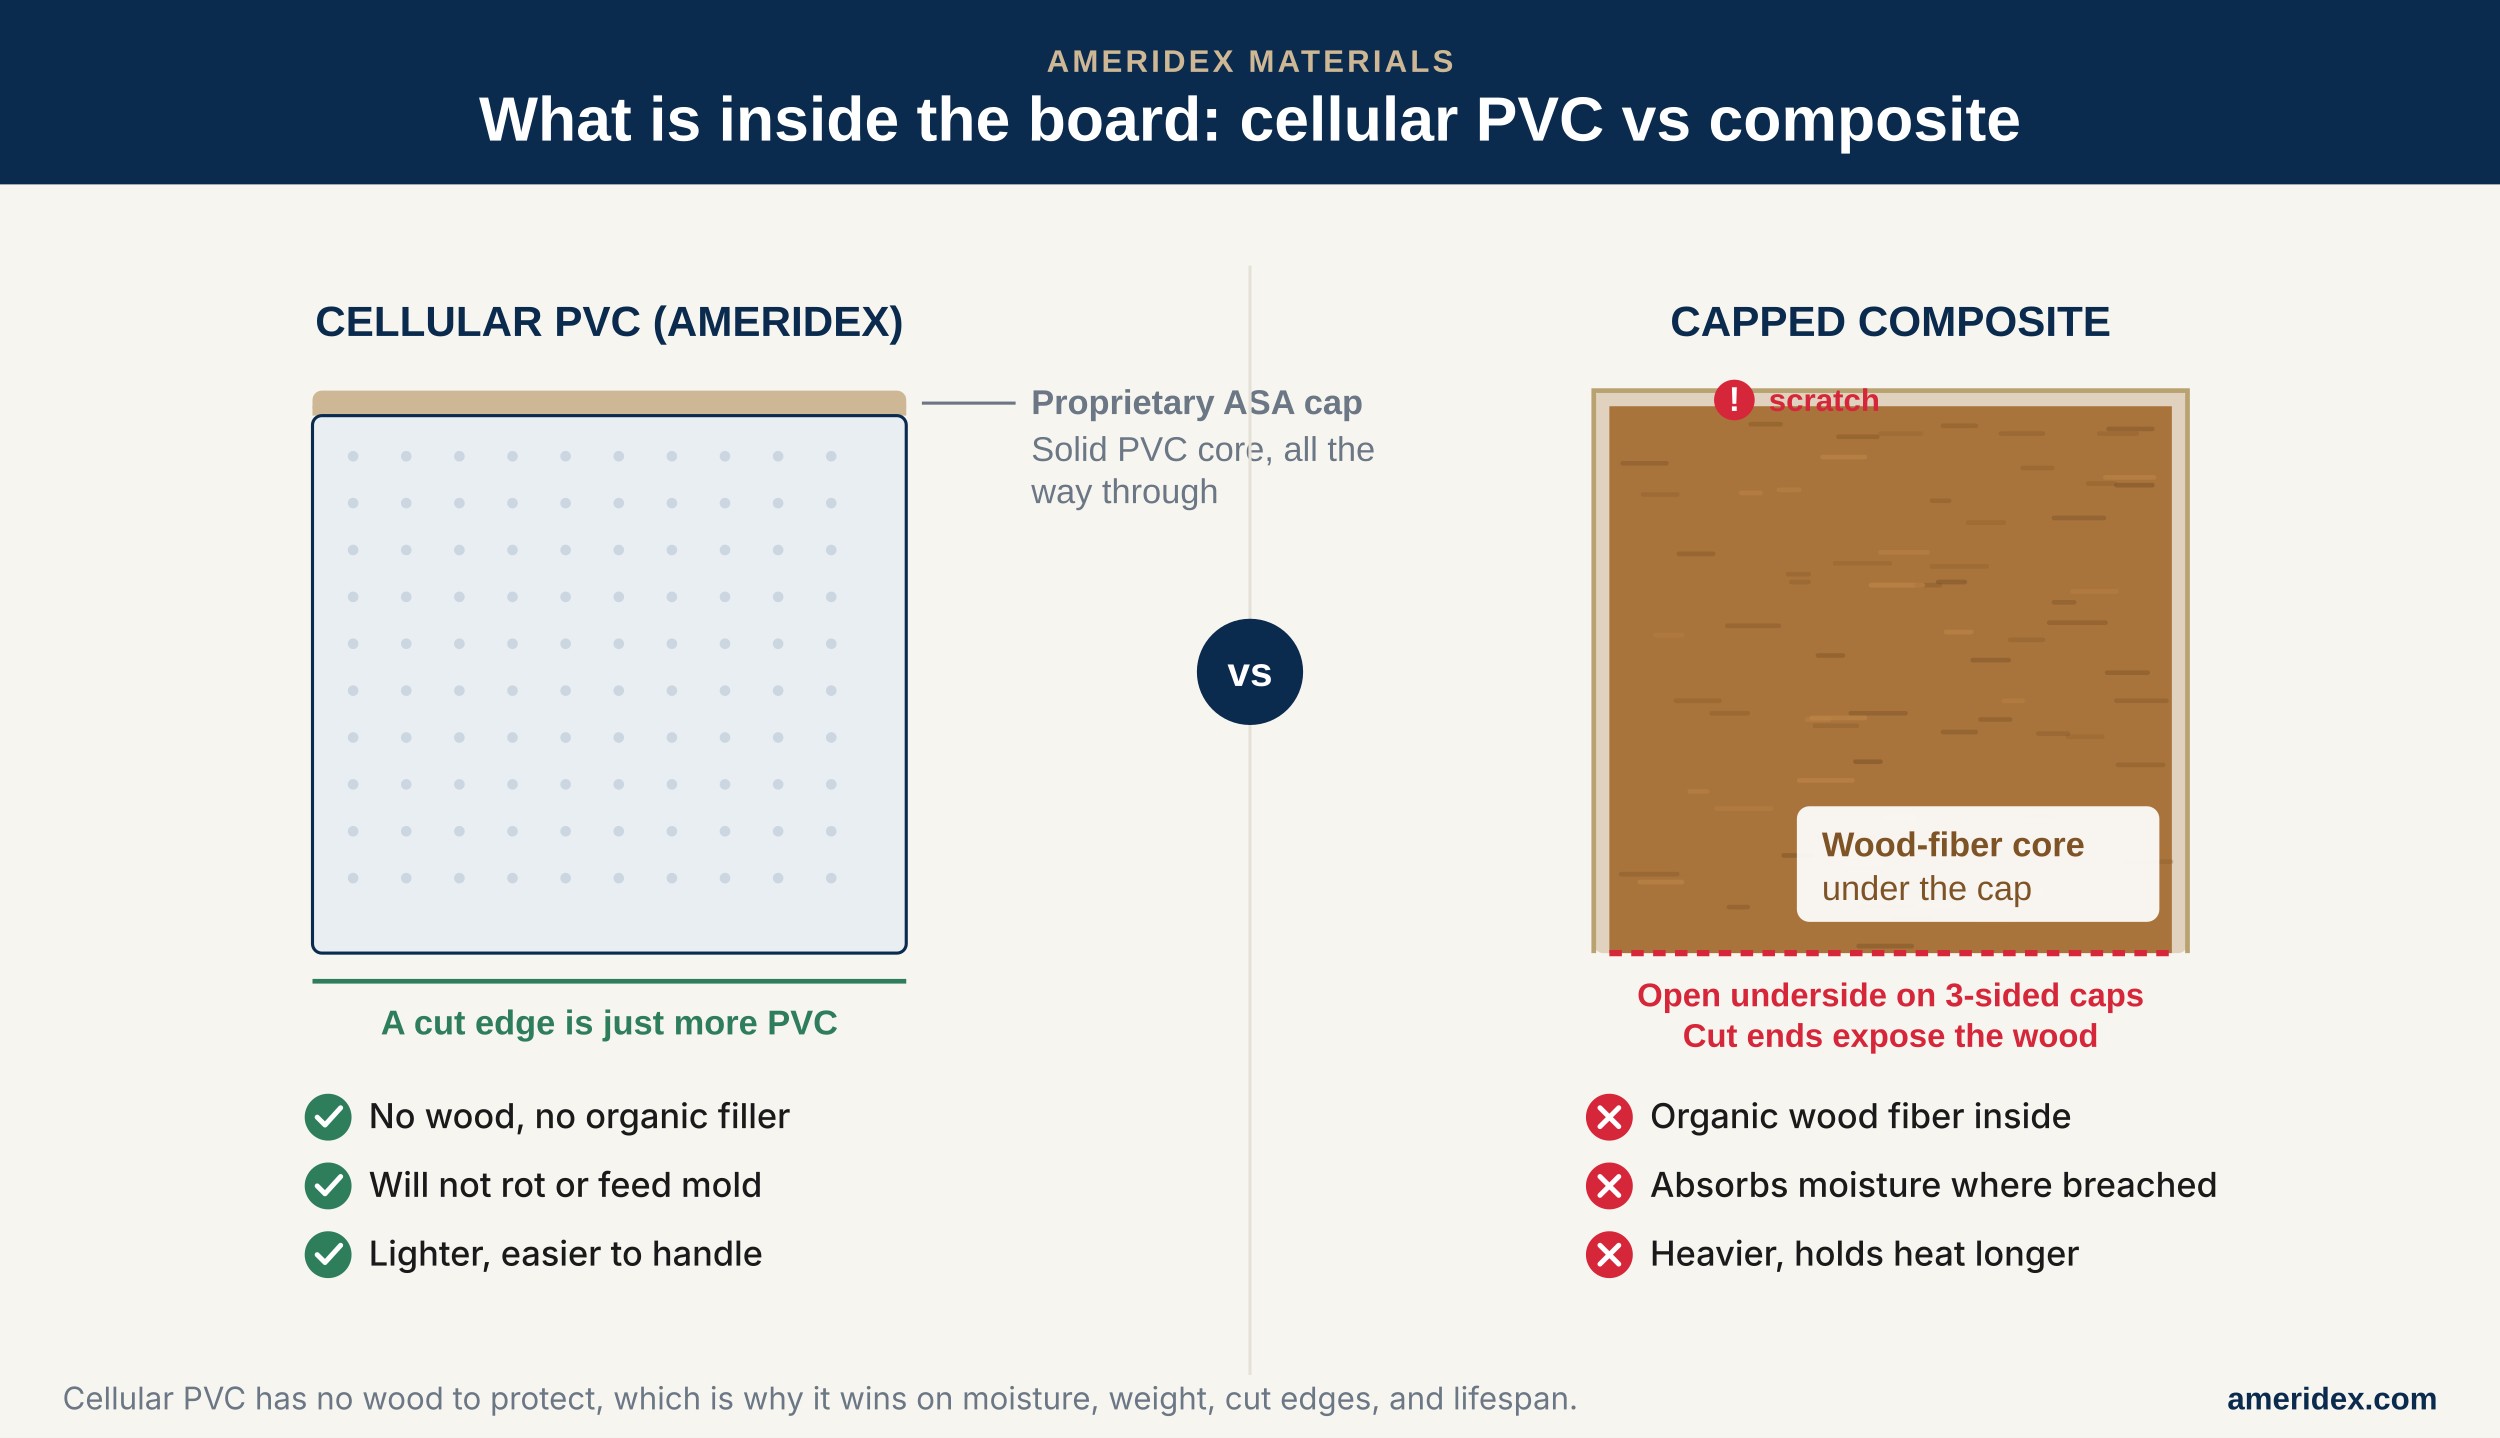
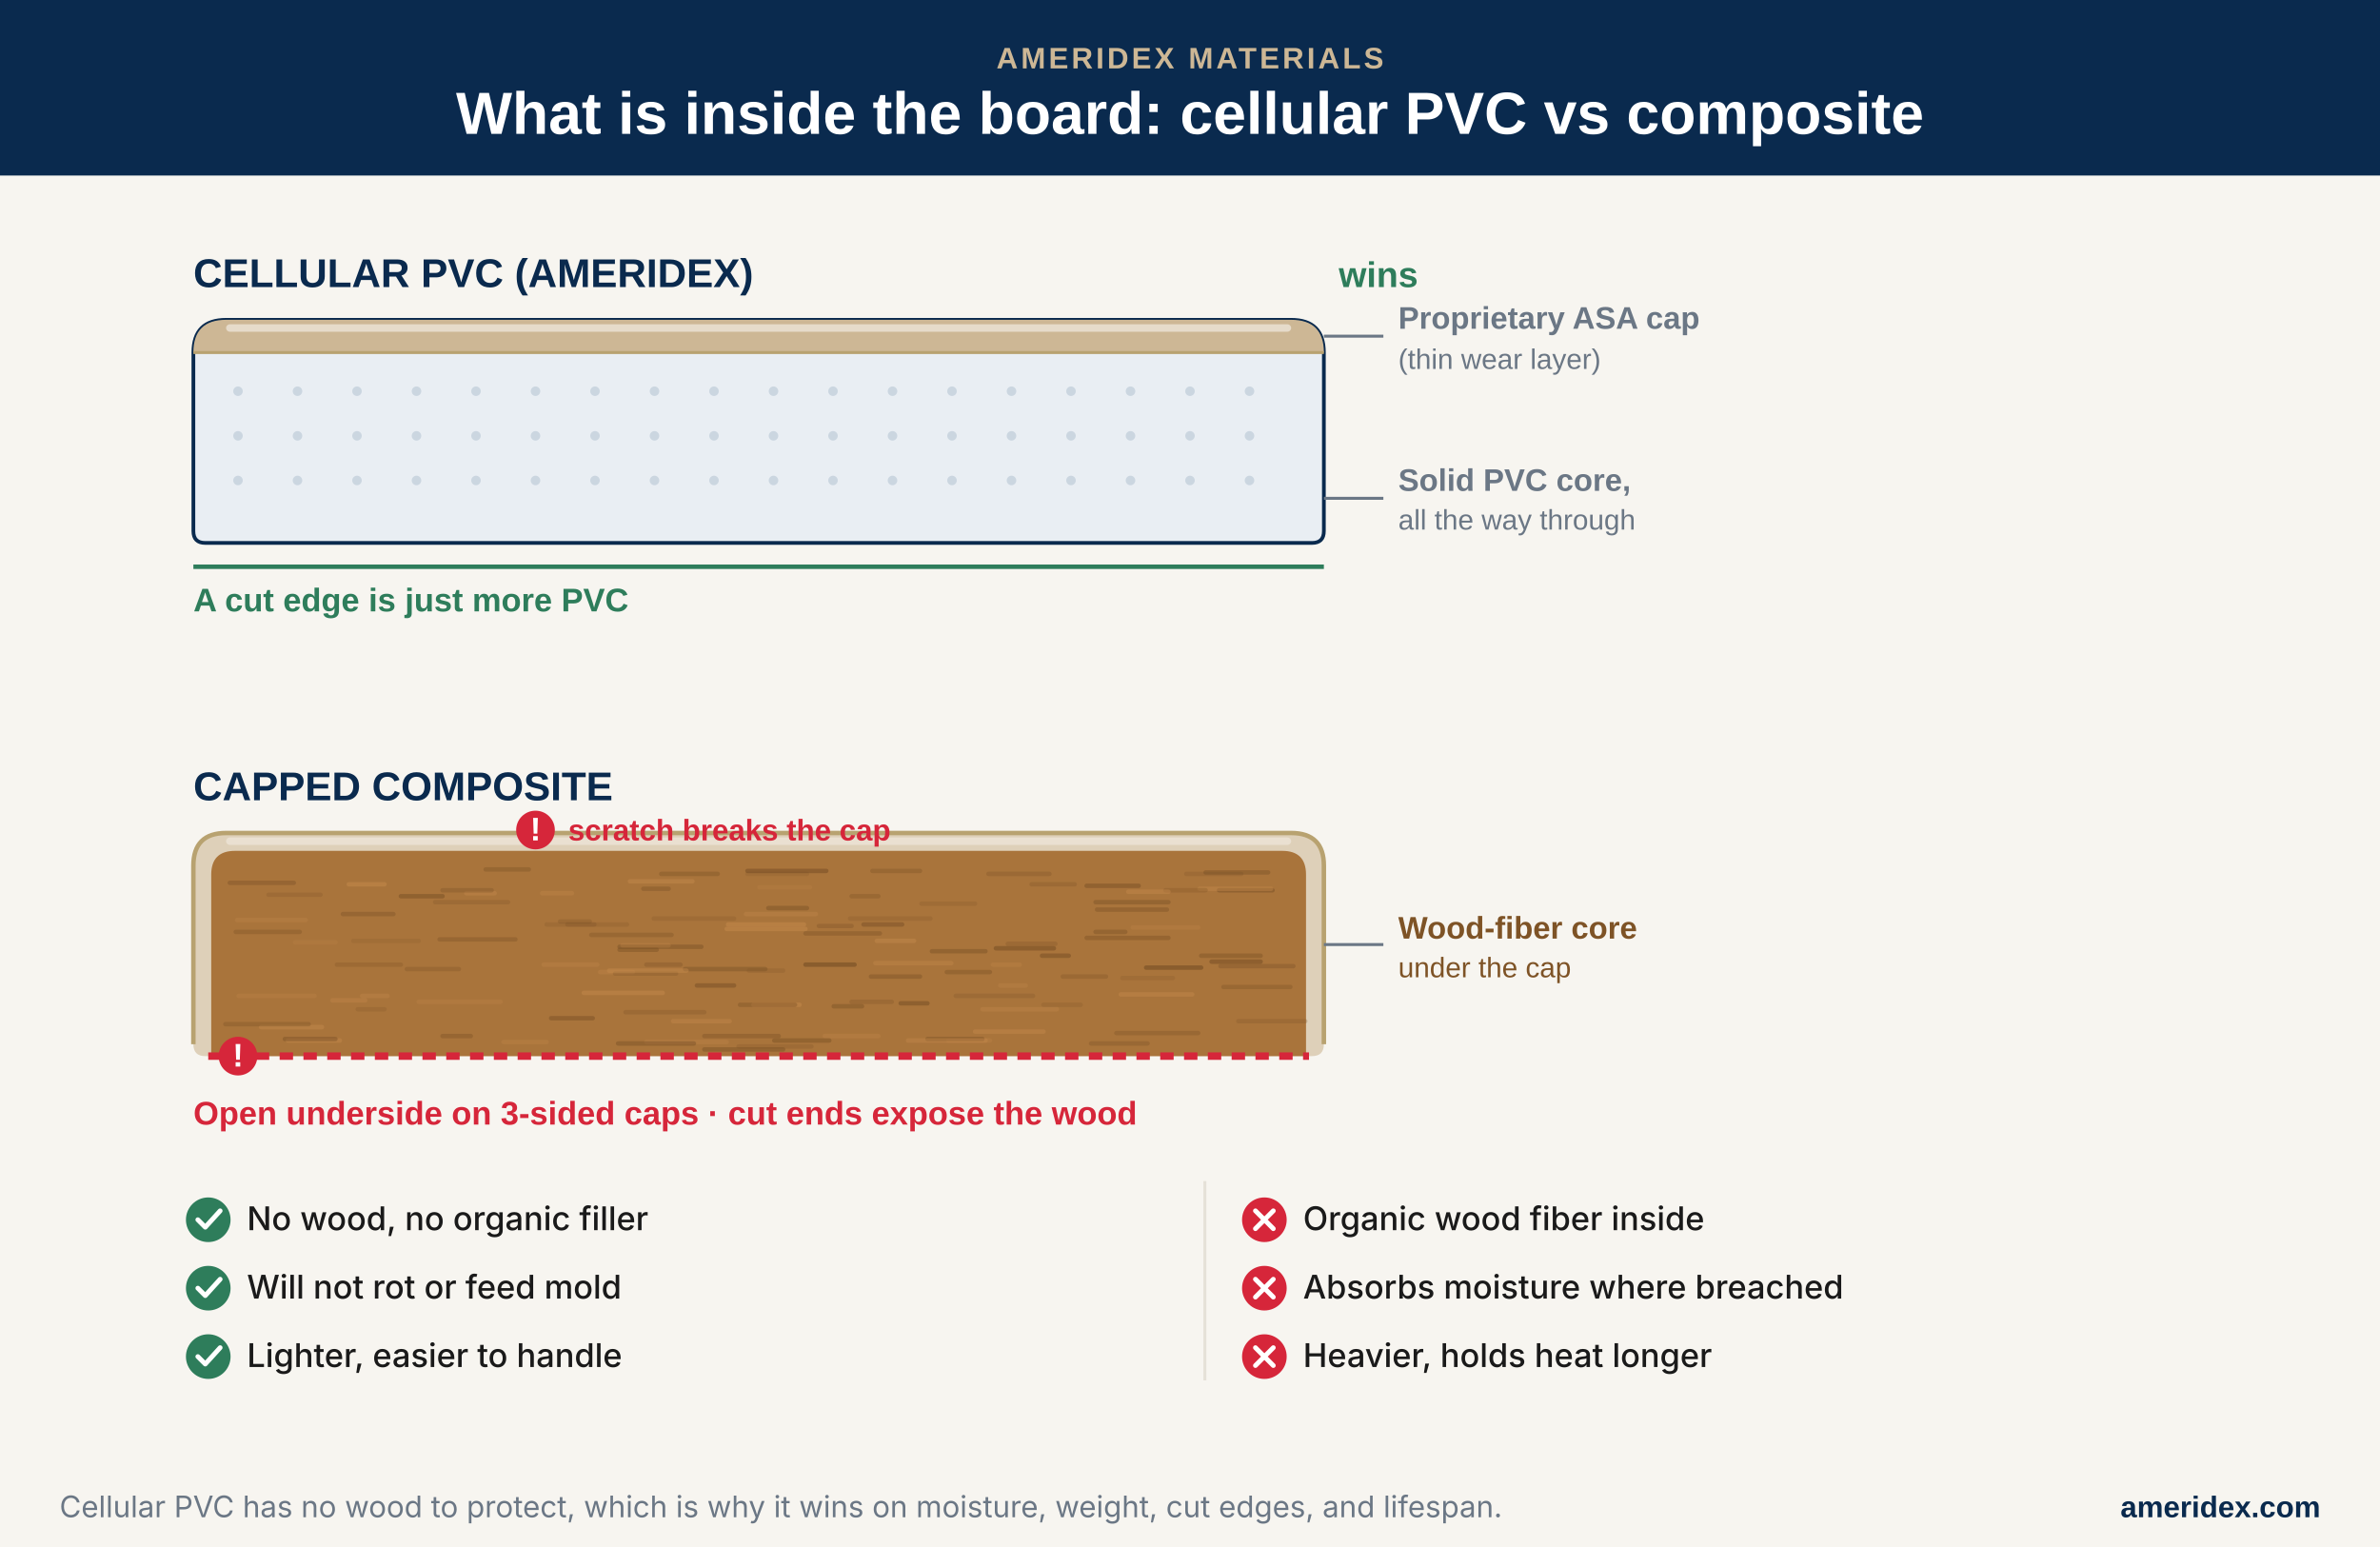
- <svg xmlns="http://www.w3.org/2000/svg" width="1600" height="920" viewBox="0 0 1600 920">
-   <rect width="1600" height="920" fill="#F7F5F0" />
+ <svg xmlns="http://www.w3.org/2000/svg" width="1600" height="1040" viewBox="0 0 1600 1040">
+   <rect width="1600" height="1040" fill="#F7F5F0" />
  <rect x="0" y="0" width="1600" height="118" fill="#0A2A4E" />
  <text x="800.0" y="46" font-family="Archivo, Arial, sans-serif" font-size="20" font-weight="800" letter-spacing="2" fill="#CDB795" text-anchor="middle">AMERIDEX MATERIALS</text>
  <text x="800.0" y="90" font-family="Archivo, Arial, sans-serif" font-size="40" font-weight="800" fill="#FFFFFF" text-anchor="middle">What is inside the board: cellular PVC vs composite</text>
-   <rect x="200" y="250" width="380" height="16" rx="6" fill="#CDB795" />
-   <rect x="200" y="260" width="380" height="6" fill="#CDB795" />
-   <rect x="200" y="266" width="380" height="344" rx="6" fill="#E9EEF3" stroke="#0A2A4E" stroke-width="2" />
-   <circle cx="226" cy="292" r="3.4" fill="#CBD6E0" />
-   <circle cx="226" cy="322" r="3.4" fill="#CBD6E0" />
-   <circle cx="226" cy="352" r="3.4" fill="#CBD6E0" />
-   <circle cx="226" cy="382" r="3.4" fill="#CBD6E0" />
-   <circle cx="226" cy="412" r="3.4" fill="#CBD6E0" />
-   <circle cx="226" cy="442" r="3.4" fill="#CBD6E0" />
-   <circle cx="226" cy="472" r="3.4" fill="#CBD6E0" />
-   <circle cx="226" cy="502" r="3.4" fill="#CBD6E0" />
-   <circle cx="226" cy="532" r="3.4" fill="#CBD6E0" />
-   <circle cx="226" cy="562" r="3.4" fill="#CBD6E0" />
-   <circle cx="260" cy="292" r="3.4" fill="#CBD6E0" />
-   <circle cx="260" cy="322" r="3.4" fill="#CBD6E0" />
-   <circle cx="260" cy="352" r="3.4" fill="#CBD6E0" />
-   <circle cx="260" cy="382" r="3.4" fill="#CBD6E0" />
-   <circle cx="260" cy="412" r="3.4" fill="#CBD6E0" />
-   <circle cx="260" cy="442" r="3.4" fill="#CBD6E0" />
-   <circle cx="260" cy="472" r="3.4" fill="#CBD6E0" />
-   <circle cx="260" cy="502" r="3.4" fill="#CBD6E0" />
-   <circle cx="260" cy="532" r="3.4" fill="#CBD6E0" />
-   <circle cx="260" cy="562" r="3.4" fill="#CBD6E0" />
-   <circle cx="294" cy="292" r="3.4" fill="#CBD6E0" />
-   <circle cx="294" cy="322" r="3.4" fill="#CBD6E0" />
-   <circle cx="294" cy="352" r="3.4" fill="#CBD6E0" />
-   <circle cx="294" cy="382" r="3.4" fill="#CBD6E0" />
-   <circle cx="294" cy="412" r="3.4" fill="#CBD6E0" />
-   <circle cx="294" cy="442" r="3.4" fill="#CBD6E0" />
-   <circle cx="294" cy="472" r="3.4" fill="#CBD6E0" />
-   <circle cx="294" cy="502" r="3.4" fill="#CBD6E0" />
-   <circle cx="294" cy="532" r="3.4" fill="#CBD6E0" />
-   <circle cx="294" cy="562" r="3.4" fill="#CBD6E0" />
-   <circle cx="328" cy="292" r="3.4" fill="#CBD6E0" />
-   <circle cx="328" cy="322" r="3.4" fill="#CBD6E0" />
-   <circle cx="328" cy="352" r="3.4" fill="#CBD6E0" />
-   <circle cx="328" cy="382" r="3.4" fill="#CBD6E0" />
-   <circle cx="328" cy="412" r="3.4" fill="#CBD6E0" />
-   <circle cx="328" cy="442" r="3.4" fill="#CBD6E0" />
-   <circle cx="328" cy="472" r="3.4" fill="#CBD6E0" />
-   <circle cx="328" cy="502" r="3.4" fill="#CBD6E0" />
-   <circle cx="328" cy="532" r="3.4" fill="#CBD6E0" />
-   <circle cx="328" cy="562" r="3.4" fill="#CBD6E0" />
-   <circle cx="362" cy="292" r="3.4" fill="#CBD6E0" />
-   <circle cx="362" cy="322" r="3.4" fill="#CBD6E0" />
-   <circle cx="362" cy="352" r="3.4" fill="#CBD6E0" />
-   <circle cx="362" cy="382" r="3.4" fill="#CBD6E0" />
-   <circle cx="362" cy="412" r="3.4" fill="#CBD6E0" />
-   <circle cx="362" cy="442" r="3.4" fill="#CBD6E0" />
-   <circle cx="362" cy="472" r="3.4" fill="#CBD6E0" />
-   <circle cx="362" cy="502" r="3.4" fill="#CBD6E0" />
-   <circle cx="362" cy="532" r="3.4" fill="#CBD6E0" />
-   <circle cx="362" cy="562" r="3.4" fill="#CBD6E0" />
-   <circle cx="396" cy="292" r="3.4" fill="#CBD6E0" />
-   <circle cx="396" cy="322" r="3.4" fill="#CBD6E0" />
-   <circle cx="396" cy="352" r="3.4" fill="#CBD6E0" />
-   <circle cx="396" cy="382" r="3.4" fill="#CBD6E0" />
-   <circle cx="396" cy="412" r="3.4" fill="#CBD6E0" />
-   <circle cx="396" cy="442" r="3.4" fill="#CBD6E0" />
-   <circle cx="396" cy="472" r="3.4" fill="#CBD6E0" />
-   <circle cx="396" cy="502" r="3.4" fill="#CBD6E0" />
-   <circle cx="396" cy="532" r="3.4" fill="#CBD6E0" />
-   <circle cx="396" cy="562" r="3.4" fill="#CBD6E0" />
-   <circle cx="430" cy="292" r="3.4" fill="#CBD6E0" />
-   <circle cx="430" cy="322" r="3.4" fill="#CBD6E0" />
-   <circle cx="430" cy="352" r="3.4" fill="#CBD6E0" />
-   <circle cx="430" cy="382" r="3.4" fill="#CBD6E0" />
-   <circle cx="430" cy="412" r="3.4" fill="#CBD6E0" />
-   <circle cx="430" cy="442" r="3.4" fill="#CBD6E0" />
-   <circle cx="430" cy="472" r="3.4" fill="#CBD6E0" />
-   <circle cx="430" cy="502" r="3.4" fill="#CBD6E0" />
-   <circle cx="430" cy="532" r="3.4" fill="#CBD6E0" />
-   <circle cx="430" cy="562" r="3.4" fill="#CBD6E0" />
-   <circle cx="464" cy="292" r="3.4" fill="#CBD6E0" />
-   <circle cx="464" cy="322" r="3.4" fill="#CBD6E0" />
-   <circle cx="464" cy="352" r="3.4" fill="#CBD6E0" />
-   <circle cx="464" cy="382" r="3.4" fill="#CBD6E0" />
-   <circle cx="464" cy="412" r="3.4" fill="#CBD6E0" />
-   <circle cx="464" cy="442" r="3.4" fill="#CBD6E0" />
-   <circle cx="464" cy="472" r="3.4" fill="#CBD6E0" />
-   <circle cx="464" cy="502" r="3.4" fill="#CBD6E0" />
-   <circle cx="464" cy="532" r="3.4" fill="#CBD6E0" />
-   <circle cx="464" cy="562" r="3.4" fill="#CBD6E0" />
-   <circle cx="498" cy="292" r="3.4" fill="#CBD6E0" />
-   <circle cx="498" cy="322" r="3.4" fill="#CBD6E0" />
-   <circle cx="498" cy="352" r="3.4" fill="#CBD6E0" />
-   <circle cx="498" cy="382" r="3.4" fill="#CBD6E0" />
-   <circle cx="498" cy="412" r="3.4" fill="#CBD6E0" />
-   <circle cx="498" cy="442" r="3.4" fill="#CBD6E0" />
-   <circle cx="498" cy="472" r="3.4" fill="#CBD6E0" />
-   <circle cx="498" cy="502" r="3.4" fill="#CBD6E0" />
-   <circle cx="498" cy="532" r="3.4" fill="#CBD6E0" />
-   <circle cx="498" cy="562" r="3.4" fill="#CBD6E0" />
-   <circle cx="532" cy="292" r="3.4" fill="#CBD6E0" />
-   <circle cx="532" cy="322" r="3.4" fill="#CBD6E0" />
-   <circle cx="532" cy="352" r="3.4" fill="#CBD6E0" />
-   <circle cx="532" cy="382" r="3.4" fill="#CBD6E0" />
-   <circle cx="532" cy="412" r="3.4" fill="#CBD6E0" />
-   <circle cx="532" cy="442" r="3.4" fill="#CBD6E0" />
-   <circle cx="532" cy="472" r="3.4" fill="#CBD6E0" />
-   <circle cx="532" cy="502" r="3.4" fill="#CBD6E0" />
-   <circle cx="532" cy="532" r="3.4" fill="#CBD6E0" />
-   <circle cx="532" cy="562" r="3.4" fill="#CBD6E0" />
-   <text x="390.0" y="215" font-family="Archivo, Arial, sans-serif" font-size="27" font-weight="800" fill="#0A2A4E" text-anchor="middle">CELLULAR PVC (AMERIDEX)</text>
-   <line x1="590" y1="258" x2="650" y2="258" stroke="#6B7785" stroke-width="2" />
-   <text x="660" y="265" font-family="Archivo, Arial, sans-serif" font-size="22" font-weight="600" fill="#6B7785" text-anchor="start">Proprietary ASA cap</text>
-   <text x="660" y="295" font-family="Archivo, Arial, sans-serif" font-size="22" font-weight="400" fill="#6B7785" text-anchor="start">Solid PVC core, all the</text>
-   <text x="660" y="322" font-family="Archivo, Arial, sans-serif" font-size="22" font-weight="400" fill="#6B7785" text-anchor="start">way through</text>
-   <line x1="200" y1="628" x2="580" y2="628" stroke="#2E7D5B" stroke-width="3" />
-   <text x="390.0" y="662" font-family="Archivo, Arial, sans-serif" font-size="22" font-weight="700" fill="#2E7D5B" text-anchor="middle">A cut edge is just more PVC</text>
-   <g transform="translate(210,715)">
+   <text x="130" y="193" font-family="Archivo, Arial, sans-serif" font-size="27" font-weight="800" fill="#0A2A4E" text-anchor="start">CELLULAR PVC  (AMERIDEX)</text>
+   <text x="900" y="193" font-family="Archivo, Arial, sans-serif" font-size="24" font-weight="800" fill="#2E7D5B" text-anchor="start">wins</text>
+   <path d="M 130 237 Q 130 215 152 215 L 868 215 Q 890 215 890 237 L 890 357 Q 890 365 882 365 L 138 365 Q 130 365 130 357 Z" fill="#E9EEF3" stroke="#0A2A4E" stroke-width="2.5" />
+   <path d="M 130 237 L 130 237 Q 130 215 152 215 L 868 215 Q 890 215 890 237 L 890 237 Z" fill="#CDB795" />
+   <line x1="130" y1="237" x2="890" y2="237" stroke="#B8A270" stroke-width="2" />
+   <rect x="152" y="218" width="716" height="5" rx="2.5" fill="#FFFFFF" opacity="0.5" />
+   <circle cx="160" cy="263" r="3.2" fill="#CBD6E0" />
+   <circle cx="160" cy="293" r="3.2" fill="#CBD6E0" />
+   <circle cx="160" cy="323" r="3.2" fill="#CBD6E0" />
+   <circle cx="200" cy="263" r="3.2" fill="#CBD6E0" />
+   <circle cx="200" cy="293" r="3.2" fill="#CBD6E0" />
+   <circle cx="200" cy="323" r="3.2" fill="#CBD6E0" />
+   <circle cx="240" cy="263" r="3.2" fill="#CBD6E0" />
+   <circle cx="240" cy="293" r="3.2" fill="#CBD6E0" />
+   <circle cx="240" cy="323" r="3.2" fill="#CBD6E0" />
+   <circle cx="280" cy="263" r="3.2" fill="#CBD6E0" />
+   <circle cx="280" cy="293" r="3.2" fill="#CBD6E0" />
+   <circle cx="280" cy="323" r="3.2" fill="#CBD6E0" />
+   <circle cx="320" cy="263" r="3.2" fill="#CBD6E0" />
+   <circle cx="320" cy="293" r="3.2" fill="#CBD6E0" />
+   <circle cx="320" cy="323" r="3.2" fill="#CBD6E0" />
+   <circle cx="360" cy="263" r="3.2" fill="#CBD6E0" />
+   <circle cx="360" cy="293" r="3.2" fill="#CBD6E0" />
+   <circle cx="360" cy="323" r="3.2" fill="#CBD6E0" />
+   <circle cx="400" cy="263" r="3.2" fill="#CBD6E0" />
+   <circle cx="400" cy="293" r="3.2" fill="#CBD6E0" />
+   <circle cx="400" cy="323" r="3.2" fill="#CBD6E0" />
+   <circle cx="440" cy="263" r="3.2" fill="#CBD6E0" />
+   <circle cx="440" cy="293" r="3.2" fill="#CBD6E0" />
+   <circle cx="440" cy="323" r="3.2" fill="#CBD6E0" />
+   <circle cx="480" cy="263" r="3.2" fill="#CBD6E0" />
+   <circle cx="480" cy="293" r="3.2" fill="#CBD6E0" />
+   <circle cx="480" cy="323" r="3.2" fill="#CBD6E0" />
+   <circle cx="520" cy="263" r="3.2" fill="#CBD6E0" />
+   <circle cx="520" cy="293" r="3.2" fill="#CBD6E0" />
+   <circle cx="520" cy="323" r="3.2" fill="#CBD6E0" />
+   <circle cx="560" cy="263" r="3.2" fill="#CBD6E0" />
+   <circle cx="560" cy="293" r="3.2" fill="#CBD6E0" />
+   <circle cx="560" cy="323" r="3.2" fill="#CBD6E0" />
+   <circle cx="600" cy="263" r="3.2" fill="#CBD6E0" />
+   <circle cx="600" cy="293" r="3.2" fill="#CBD6E0" />
+   <circle cx="600" cy="323" r="3.2" fill="#CBD6E0" />
+   <circle cx="640" cy="263" r="3.2" fill="#CBD6E0" />
+   <circle cx="640" cy="293" r="3.2" fill="#CBD6E0" />
+   <circle cx="640" cy="323" r="3.2" fill="#CBD6E0" />
+   <circle cx="680" cy="263" r="3.2" fill="#CBD6E0" />
+   <circle cx="680" cy="293" r="3.2" fill="#CBD6E0" />
+   <circle cx="680" cy="323" r="3.2" fill="#CBD6E0" />
+   <circle cx="720" cy="263" r="3.2" fill="#CBD6E0" />
+   <circle cx="720" cy="293" r="3.2" fill="#CBD6E0" />
+   <circle cx="720" cy="323" r="3.2" fill="#CBD6E0" />
+   <circle cx="760" cy="263" r="3.2" fill="#CBD6E0" />
+   <circle cx="760" cy="293" r="3.2" fill="#CBD6E0" />
+   <circle cx="760" cy="323" r="3.2" fill="#CBD6E0" />
+   <circle cx="800" cy="263" r="3.2" fill="#CBD6E0" />
+   <circle cx="800" cy="293" r="3.2" fill="#CBD6E0" />
+   <circle cx="800" cy="323" r="3.2" fill="#CBD6E0" />
+   <circle cx="840" cy="263" r="3.2" fill="#CBD6E0" />
+   <circle cx="840" cy="293" r="3.2" fill="#CBD6E0" />
+   <circle cx="840" cy="323" r="3.2" fill="#CBD6E0" />
+   <line x1="890" y1="226" x2="930" y2="226" stroke="#6B7785" stroke-width="2" />
+   <text x="940" y="221" font-family="Archivo, Arial, sans-serif" font-size="21" font-weight="700" fill="#6B7785" text-anchor="start">Proprietary ASA cap</text>
+   <text x="940" y="248" font-family="Archivo, Arial, sans-serif" font-size="19" font-weight="400" fill="#6B7785" text-anchor="start">(thin wear layer)</text>
+   <line x1="890" y1="335" x2="930" y2="335" stroke="#6B7785" stroke-width="2" />
+   <text x="940" y="330" font-family="Archivo, Arial, sans-serif" font-size="21" font-weight="700" fill="#6B7785" text-anchor="start">Solid PVC core,</text>
+   <text x="940" y="356" font-family="Archivo, Arial, sans-serif" font-size="19" font-weight="400" fill="#6B7785" text-anchor="start">all the way through</text>
+   <line x1="130" y1="381" x2="890" y2="381" stroke="#2E7D5B" stroke-width="3" />
+   <text x="130" y="411" font-family="Archivo, Arial, sans-serif" font-size="22" font-weight="700" fill="#2E7D5B" text-anchor="start">A cut edge is just more PVC</text>
+   <text x="130" y="538" font-family="Archivo, Arial, sans-serif" font-size="27" font-weight="800" fill="#0A2A4E" text-anchor="start">CAPPED COMPOSITE</text>
+   <path d="M 130 582 Q 130 560 152 560 L 868 560 Q 890 560 890 582 L 890 702 Q 890 710 882 710 L 138 710 Q 130 710 130 702 Z" fill="#CDB795" opacity="0.6" />
+   <path d="M 142 588 Q 142 572 158 572 L 862 572 Q 878 572 878 588 L 878 710 Q 878 710 878 710 L 142 710 Q 142 710 142 710 Z" fill="#A9743B" />
+   <rect x="459" y="650" width="57" height="3" rx="1.5" fill="#6B451F" opacity="0.33" />
+   <rect x="735" y="605" width="52" height="3" rx="1.5" fill="#6B451F" opacity="0.33" />
+   <rect x="692" y="593" width="32" height="3" rx="1.5" fill="#6B451F" opacity="0.21" />
+   <rect x="584" y="655" width="36" height="3" rx="1.5" fill="#6B451F" opacity="0.32" />
+   <rect x="571" y="601" width="21" height="3" rx="1.5" fill="#7E5326" opacity="0.35" />
+   <rect x="174" y="689" width="44" height="3" rx="1.5" fill="#C68A4C" opacity="0.43" />
+   <rect x="451" y="685" width="41" height="3" rx="1.5" fill="#C68A4C" opacity="0.38" />
+   <rect x="153" y="592" width="46" height="3" rx="1.5" fill="#6B451F" opacity="0.31" />
+   <rect x="831" y="685" width="48" height="3" rx="1.5" fill="#7E5326" opacity="0.28" />
+   <rect x="501" y="586" width="43" height="3" rx="1.5" fill="#7E5326" opacity="0.21" />
+   <rect x="729" y="629" width="58" height="3" rx="1.5" fill="#7E5326" opacity="0.45" />
+   <rect x="296" y="695" width="22" height="3" rx="1.5" fill="#6B451F" opacity="0.30" />
+   <rect x="422" y="591" width="45" height="3" rx="1.5" fill="#C68A4C" opacity="0.43" />
+   <rect x="380" y="620" width="21" height="3" rx="1.5" fill="#7E5326" opacity="0.31" />
+   <rect x="242" y="668" width="20" height="3" rx="1.5" fill="#C68A4C" opacity="0.33" />
+   <rect x="272" y="650" width="38" height="3" rx="1.5" fill="#6B451F" opacity="0.24" />
+   <rect x="676" y="633" width="35" height="3" rx="1.5" fill="#7E5326" opacity="0.31" />
+   <rect x="150" y="687" width="59" height="3" rx="1.5" fill="#7E5326" opacity="0.37" />
+   <rect x="294" y="630" width="54" height="3" rx="1.5" fill="#7E5326" opacity="0.39" />
+   <rect x="179" y="600" width="38" height="3" rx="1.5" fill="#6B451F" opacity="0.18" />
+   <rect x="375" y="618" width="23" height="3" rx="1.5" fill="#6B451F" opacity="0.21" />
+   <rect x="585" y="584" width="35" height="3" rx="1.5" fill="#7E5326" opacity="0.38" />
+   <rect x="806" y="641" width="43" height="3" rx="1.5" fill="#7E5326" opacity="0.46" />
+   <rect x="579" y="620" width="29" height="3" rx="1.5" fill="#6B451F" opacity="0.38" />
+   <rect x="280" y="672" width="58" height="3" rx="1.5" fill="#C68A4C" opacity="0.24" />
+   <rect x="753" y="656" width="37" height="3" rx="1.5" fill="#7E5326" opacity="0.21" />
+   <rect x="500" y="613" width="50" height="3" rx="1.5" fill="#C68A4C" opacity="0.31" />
+   <rect x="713" y="655" width="32" height="3" rx="1.5" fill="#6B451F" opacity="0.24" />
+   <rect x="818" y="597" width="39" height="3" rx="1.5" fill="#6B451F" opacity="0.39" />
+   <rect x="570" y="616" width="57" height="3" rx="1.5" fill="#7E5326" opacity="0.25" />
+   <rect x="197" y="632" width="30" height="3" rx="1.5" fill="#C68A4C" opacity="0.19" />
+   <rect x="402" y="652" width="25" height="3" rx="1.5" fill="#C68A4C" opacity="0.30" />
+   <rect x="821" y="662" width="48" height="3" rx="1.5" fill="#7E5326" opacity="0.37" />
+   <rect x="553" y="695" width="39" height="3" rx="1.5" fill="#C68A4C" opacity="0.29" />
+   <rect x="809" y="585" width="45" height="3" rx="1.5" fill="#6B451F" opacity="0.33" />
+   <rect x="363" y="599" width="23" height="3" rx="1.5" fill="#C68A4C" opacity="0.32" />
+   <rect x="654" y="692" width="49" height="3" rx="1.5" fill="#C68A4C" opacity="0.41" />
+   <rect x="391" y="666" width="56" height="3" rx="1.5" fill="#C68A4C" opacity="0.46" />
+   <rect x="796" y="586" width="40" height="3" rx="1.5" fill="#6B451F" opacity="0.18" />
+   <rect x="412" y="653" width="44" height="3" rx="1.5" fill="#6B451F" opacity="0.21" />
+   <rect x="229" y="613" width="37" height="3" rx="1.5" fill="#6B451F" opacity="0.29" />
+   <rect x="625" y="638" width="39" height="3" rx="1.5" fill="#6B451F" opacity="0.35" />
+   <rect x="663" y="586" width="44" height="3" rx="1.5" fill="#7E5326" opacity="0.33" />
+   <rect x="805" y="596" width="51" height="3" rx="1.5" fill="#C68A4C" opacity="0.39" />
+   <rect x="325" y="583" width="32" height="3" rx="1.5" fill="#7E5326" opacity="0.40" />
+   <rect x="505" y="674" width="34" height="3" rx="1.5" fill="#C68A4C" opacity="0.48" />
+   <rect x="760" y="622" width="47" height="3" rx="1.5" fill="#C68A4C" opacity="0.24" />
+   <rect x="700" y="674" width="28" height="3" rx="1.5" fill="#7E5326" opacity="0.25" />
+   <rect x="549" y="621" width="25" height="3" rx="1.5" fill="#7E5326" opacity="0.34" />
+   <rect x="636" y="698" width="31" height="3" rx="1.5" fill="#C68A4C" opacity="0.23" />
+   <rect x="472" y="695" width="53" height="3" rx="1.5" fill="#6B451F" opacity="0.30" />
+   <rect x="488" y="620" width="54" height="3" rx="1.5" fill="#C68A4C" opacity="0.49" />
+   <rect x="369" y="683" width="31" height="3" rx="1.5" fill="#6B451F" opacity="0.37" />
+   <rect x="635" y="652" width="32" height="3" rx="1.5" fill="#7E5326" opacity="0.43" />
+   <rect x="588" y="631" width="28" height="3" rx="1.5" fill="#C68A4C" opacity="0.43" />
+   <rect x="312" y="599" width="22" height="3" rx="1.5" fill="#C68A4C" opacity="0.38" />
+   <rect x="225" y="647" width="46" height="3" rx="1.5" fill="#7E5326" opacity="0.30" />
+   <rect x="618" y="606" width="39" height="3" rx="1.5" fill="#7E5326" opacity="0.24" />
+   <rect x="666" y="647" width="21" height="3" rx="1.5" fill="#C68A4C" opacity="0.25" />
+   <rect x="519" y="698" width="40" height="3" rx="1.5" fill="#7E5326" opacity="0.50" />
+   <rect x="419" y="679" width="56" height="3" rx="1.5" fill="#6B451F" opacity="0.21" />
+   <rect x="415" y="637" width="28" height="3" rx="1.5" fill="#7E5326" opacity="0.46" />
+   <rect x="408" y="651" width="55" height="3" rx="1.5" fill="#C68A4C" opacity="0.43" />
+   <rect x="467" y="661" width="28" height="3" rx="1.5" fill="#6B451F" opacity="0.41" />
+   <rect x="782" y="597" width="30" height="3" rx="1.5" fill="#7E5326" opacity="0.30" />
+   <rect x="819" y="648" width="52" height="3" rx="1.5" fill="#6B451F" opacity="0.28" />
+   <rect x="735" y="625" width="23" height="3" rx="1.5" fill="#6B451F" opacity="0.32" />
+   <rect x="438" y="616" width="57" height="3" rx="1.5" fill="#7E5326" opacity="0.25" />
+   <rect x="443" y="586" width="41" height="3" rx="1.5" fill="#7E5326" opacity="0.40" />
+   <rect x="472" y="704" width="56" height="3" rx="1.5" fill="#6B451F" opacity="0.35" />
+   <rect x="622" y="697" width="40" height="3" rx="1.5" fill="#7E5326" opacity="0.48" />
+   <rect x="668" y="636" width="42" height="3" rx="1.5" fill="#6B451F" opacity="0.45" />
+   <rect x="587" y="646" width="54" height="3" rx="1.5" fill="#C68A4C" opacity="0.36" />
+   <rect x="609" y="698" width="55" height="3" rx="1.5" fill="#C68A4C" opacity="0.38" />
+   <rect x="732" y="700" width="41" height="3" rx="1.5" fill="#7E5326" opacity="0.36" />
+   <rect x="431" y="596" width="20" height="3" rx="1.5" fill="#6B451F" opacity="0.30" />
+   <rect x="813" y="645" width="36" height="3" rx="1.5" fill="#6B451F" opacity="0.44" />
+   <rect x="233" y="593" width="27" height="3" rx="1.5" fill="#C68A4C" opacity="0.48" />
+   <rect x="433" y="699" width="57" height="3" rx="1.5" fill="#C68A4C" opacity="0.27" />
+   <rect x="487" y="623" width="56" height="3" rx="1.5" fill="#C68A4C" opacity="0.48" />
+   <rect x="509" y="595" width="37" height="3" rx="1.5" fill="#C68A4C" opacity="0.19" />
+   <rect x="239" y="677" width="21" height="3" rx="1.5" fill="#7E5326" opacity="0.24" />
+   <rect x="158" y="617" width="49" height="3" rx="1.5" fill="#C68A4C" opacity="0.26" />
+   <rect x="222" y="671" width="25" height="3" rx="1.5" fill="#C68A4C" opacity="0.34" />
+   <rect x="641" y="668" width="55" height="3" rx="1.5" fill="#6B451F" opacity="0.19" />
+   <rect x="433" y="647" width="26" height="3" rx="1.5" fill="#6B451F" opacity="0.25" />
+   <rect x="515" y="609" width="29" height="3" rx="1.5" fill="#6B451F" opacity="0.35" />
+   <rect x="736" y="610" width="50" height="3" rx="1.5" fill="#7E5326" opacity="0.44" />
+   <rect x="366" y="620" width="57" height="3" rx="1.5" fill="#7E5326" opacity="0.25" />
+   <rect x="757" y="598" width="30" height="3" rx="1.5" fill="#C68A4C" opacity="0.41" />
+   <rect x="415" y="635" width="58" height="3" rx="1.5" fill="#6B451F" opacity="0.35" />
+   <rect x="236" y="631" width="47" height="3" rx="1.5" fill="#7E5326" opacity="0.19" />
+   <rect x="540" y="626" width="53" height="3" rx="1.5" fill="#6B451F" opacity="0.30" />
+   <rect x="496" y="674" width="40" height="3" rx="1.5" fill="#7E5326" opacity="0.40" />
+   <rect x="699" y="641" width="21" height="3" rx="1.5" fill="#6B451F" opacity="0.42" />
+   <rect x="502" y="651" width="26" height="3" rx="1.5" fill="#7E5326" opacity="0.24" />
+   <rect x="268" y="601" width="31" height="3" rx="1.5" fill="#6B451F" opacity="0.40" />
+   <rect x="192" y="698" width="38" height="3" rx="1.5" fill="#C68A4C" opacity="0.42" />
+   <rect x="417" y="634" width="34" height="3" rx="1.5" fill="#C68A4C" opacity="0.25" />
+   <rect x="159" y="668" width="54" height="3" rx="1.5" fill="#C68A4C" opacity="0.24" />
+   <rect x="396" y="627" width="57" height="3" rx="1.5" fill="#7E5326" opacity="0.37" />
+   <rect x="501" y="584" width="56" height="3" rx="1.5" fill="#6B451F" opacity="0.44" />
+   <rect x="749" y="693" width="58" height="3" rx="1.5" fill="#7E5326" opacity="0.36" />
+   <rect x="495" y="702" width="52" height="3" rx="1.5" fill="#7E5326" opacity="0.26" />
+   <rect x="659" y="677" width="53" height="3" rx="1.5" fill="#C68A4C" opacity="0.31" />
+   <rect x="752" y="667" width="51" height="3" rx="1.5" fill="#C68A4C" opacity="0.42" />
+   <rect x="291" y="605" width="52" height="3" rx="1.5" fill="#7E5326" opacity="0.28" />
+   <rect x="157" y="625" width="46" height="3" rx="1.5" fill="#7E5326" opacity="0.38" />
+   <rect x="337" y="699" width="32" height="3" rx="1.5" fill="#C68A4C" opacity="0.25" />
+   <rect x="540" y="647" width="36" height="3" rx="1.5" fill="#6B451F" opacity="0.50" />
+   <rect x="296" y="597" width="36" height="3" rx="1.5" fill="#7E5326" opacity="0.36" />
+   <rect x="571" y="672" width="30" height="3" rx="1.5" fill="#7E5326" opacity="0.31" />
+   <rect x="671" y="661" width="20" height="3" rx="1.5" fill="#C68A4C" opacity="0.26" />
+   <rect x="769" y="649" width="40" height="3" rx="1.5" fill="#6B451F" opacity="0.49" />
+   <rect x="729" y="594" width="38" height="3" rx="1.5" fill="#6B451F" opacity="0.39" />
+   <rect x="559" y="675" width="22" height="3" rx="1.5" fill="#7E5326" opacity="0.48" />
+   <rect x="414" y="700" width="54" height="3" rx="1.5" fill="#6B451F" opacity="0.35" />
+   <rect x="190" y="697" width="37" height="3" rx="1.5" fill="#6B451F" opacity="0.35" />
+   <rect x="364" y="647" width="39" height="3" rx="1.5" fill="#C68A4C" opacity="0.27" />
+   <rect x="604" y="673" width="21" height="3" rx="1.5" fill="#6B451F" opacity="0.43" />
+   <path d="M 130 702 L 130 582 Q 130 560 152 560 L 868 560 Q 890 560 890 582 L 890 702" fill="none" stroke="#B8A270" stroke-width="3" />
+   <rect x="152" y="563" width="716" height="5" rx="2.5" fill="#FFFFFF" opacity="0.35" />
+   <g>
+     <circle cx="360" cy="558" r="13" fill="#D6263A" />
+     <text x="360" y="565" font-family="Archivo, Arial, sans-serif" font-size="22" font-weight="800" fill="white" text-anchor="middle">!</text>
+   </g>
+   <text x="382" y="565" font-family="Archivo, Arial, sans-serif" font-size="20" font-weight="700" fill="#D6263A" text-anchor="start">scratch breaks the cap</text>
+   <line x1="890" y1="635.0" x2="930" y2="635.0" stroke="#6B7785" stroke-width="2" />
+   <text x="940" y="631.0" font-family="Archivo, Arial, sans-serif" font-size="21" font-weight="800" fill="#7E5326" text-anchor="start">Wood-fiber core</text>
+   <text x="940" y="657.0" font-family="Archivo, Arial, sans-serif" font-size="19" font-weight="500" fill="#7E5326" text-anchor="start">under the cap</text>
+   <line x1="140" y1="710" x2="880" y2="710" stroke="#D6263A" stroke-width="5" stroke-dasharray="9 7" />
+   <g>
+     <circle cx="160" cy="710" r="13" fill="#D6263A" />
+     <text x="160" y="717" font-family="Archivo, Arial, sans-serif" font-size="22" font-weight="800" fill="white" text-anchor="middle">!</text>
+   </g>
+   <text x="130" y="756" font-family="Archivo, Arial, sans-serif" font-size="22" font-weight="700" fill="#D6263A" text-anchor="start">Open underside on 3-sided caps  ·  cut ends expose the wood</text>
+   <g transform="translate(140,820)">
    <circle cx="0" cy="0" r="15" fill="#2E7D5B" />
-     <g transform="translate(0,0)">
+     <g>
      <path d="M -7 0 L -2 5 L 8 -6" fill="none" stroke="white" stroke-width="3.2" stroke-linecap="round" stroke-linejoin="round" />
    </g>
    <text x="26" y="7" font-family="Inter, Arial, sans-serif" font-size="22" font-weight="500" fill="#1A1A1A">No wood, no organic filler</text>
  </g>
-   <g transform="translate(210,759)">
+   <g transform="translate(140,866)">
    <circle cx="0" cy="0" r="15" fill="#2E7D5B" />
-     <g transform="translate(0,0)">
+     <g>
      <path d="M -7 0 L -2 5 L 8 -6" fill="none" stroke="white" stroke-width="3.2" stroke-linecap="round" stroke-linejoin="round" />
    </g>
    <text x="26" y="7" font-family="Inter, Arial, sans-serif" font-size="22" font-weight="500" fill="#1A1A1A">Will not rot or feed mold</text>
  </g>
-   <g transform="translate(210,803)">
+   <g transform="translate(140,912)">
    <circle cx="0" cy="0" r="15" fill="#2E7D5B" />
-     <g transform="translate(0,0)">
+     <g>
      <path d="M -7 0 L -2 5 L 8 -6" fill="none" stroke="white" stroke-width="3.2" stroke-linecap="round" stroke-linejoin="round" />
    </g>
    <text x="26" y="7" font-family="Inter, Arial, sans-serif" font-size="22" font-weight="500" fill="#1A1A1A">Lighter, easier to handle</text>
  </g>
-   <rect x="1020" y="250" width="380" height="360" rx="6" fill="#CDB795" opacity="0.55" />
-   <rect x="1030" y="260" width="360" height="350" fill="#A9743B" />
-   <rect x="1183" y="455" width="38" height="3" rx="1.5" fill="#6B451F" opacity="0.33" />
-   <rect x="1313" y="330" width="35" height="3" rx="1.5" fill="#6B451F" opacity="0.33" />
-   <rect x="1293" y="298" width="22" height="3" rx="1.5" fill="#6B451F" opacity="0.21" />
-   <rect x="1242" y="467" width="24" height="3" rx="1.5" fill="#6B451F" opacity="0.32" />
-   <rect x="1235" y="319" width="14" height="3" rx="1.5" fill="#7E5326" opacity="0.35" />
-   <rect x="1048" y="563" width="30" height="3" rx="1.5" fill="#C68A4C" opacity="0.43" />
-   <rect x="1179" y="551" width="27" height="3" rx="1.5" fill="#C68A4C" opacity="0.38" />
-   <rect x="1037" y="295" width="31" height="3" rx="1.5" fill="#6B451F" opacity="0.31" />
-   <rect x="1359" y="550" width="32" height="3" rx="1.5" fill="#7E5326" opacity="0.28" />
-   <rect x="1202" y="276" width="29" height="3" rx="1.5" fill="#7E5326" opacity="0.21" />
-   <rect x="1310" y="397" width="39" height="3" rx="1.5" fill="#7E5326" opacity="0.45" />
-   <rect x="1105" y="579" width="15" height="3" rx="1.5" fill="#6B451F" opacity="0.30" />
-   <rect x="1165" y="291" width="30" height="3" rx="1.5" fill="#C68A4C" opacity="0.43" />
-   <rect x="1145" y="371" width="14" height="3" rx="1.5" fill="#7E5326" opacity="0.31" />
-   <rect x="1080" y="505" width="14" height="3" rx="1.5" fill="#C68A4C" opacity="0.33" />
-   <rect x="1094" y="455" width="26" height="3" rx="1.5" fill="#6B451F" opacity="0.24" />
-   <rect x="1285" y="408" width="24" height="3" rx="1.5" fill="#7E5326" opacity="0.31" />
-   <rect x="1036" y="558" width="39" height="3" rx="1.5" fill="#7E5326" opacity="0.37" />
-   <rect x="1104" y="399" width="36" height="3" rx="1.5" fill="#7E5326" opacity="0.39" />
-   <rect x="1050" y="315" width="25" height="3" rx="1.5" fill="#6B451F" opacity="0.18" />
-   <rect x="1143" y="366" width="16" height="3" rx="1.5" fill="#6B451F" opacity="0.21" />
-   <rect x="1242" y="271" width="24" height="3" rx="1.5" fill="#7E5326" opacity="0.38" />
-   <rect x="1347" y="429" width="29" height="3" rx="1.5" fill="#7E5326" opacity="0.46" />
-   <rect x="1239" y="371" width="20" height="3" rx="1.5" fill="#6B451F" opacity="0.38" />
-   <rect x="1097" y="516" width="38" height="3" rx="1.5" fill="#C68A4C" opacity="0.24" />
-   <rect x="1322" y="470" width="25" height="3" rx="1.5" fill="#7E5326" opacity="0.21" />
-   <rect x="1202" y="352" width="33" height="3" rx="1.5" fill="#C68A4C" opacity="0.31" />
-   <rect x="1303" y="468" width="22" height="3" rx="1.5" fill="#6B451F" opacity="0.24" />
-   <rect x="1353" y="309" width="26" height="3" rx="1.5" fill="#6B451F" opacity="0.39" />
-   <rect x="1235" y="361" width="38" height="3" rx="1.5" fill="#7E5326" opacity="0.25" />
-   <rect x="1058" y="405" width="20" height="3" rx="1.5" fill="#C68A4C" opacity="0.19" />
-   <rect x="1155" y="459" width="17" height="3" rx="1.5" fill="#C68A4C" opacity="0.30" />
-   <rect x="1354" y="488" width="32" height="3" rx="1.5" fill="#7E5326" opacity="0.37" />
-   <rect x="1227" y="578" width="26" height="3" rx="1.5" fill="#C68A4C" opacity="0.29" />
-   <rect x="1348" y="273" width="31" height="3" rx="1.5" fill="#6B451F" opacity="0.33" />
-   <rect x="1137" y="312" width="16" height="3" rx="1.5" fill="#C68A4C" opacity="0.32" />
-   <rect x="1275" y="570" width="33" height="3" rx="1.5" fill="#C68A4C" opacity="0.41" />
-   <rect x="1150" y="498" width="37" height="3" rx="1.5" fill="#C68A4C" opacity="0.46" />
-   <rect x="1342" y="276" width="27" height="3" rx="1.5" fill="#6B451F" opacity="0.18" />
-   <rect x="1160" y="463" width="30" height="3" rx="1.5" fill="#6B451F" opacity="0.21" />
-   <rect x="1073" y="353" width="25" height="3" rx="1.5" fill="#6B451F" opacity="0.29" />
-   <rect x="1261" y="421" width="26" height="3" rx="1.5" fill="#6B451F" opacity="0.35" />
-   <rect x="1279" y="276" width="30" height="3" rx="1.5" fill="#7E5326" opacity="0.33" />
-   <rect x="1346" y="304" width="34" height="3" rx="1.5" fill="#C68A4C" opacity="0.39" />
-   <rect x="1119" y="270" width="22" height="3" rx="1.5" fill="#7E5326" opacity="0.40" />
-   <rect x="1204" y="521" width="23" height="3" rx="1.5" fill="#C68A4C" opacity="0.48" />
-   <rect x="1325" y="377" width="31" height="3" rx="1.5" fill="#C68A4C" opacity="0.24" />
-   <rect x="1296" y="521" width="19" height="3" rx="1.5" fill="#7E5326" opacity="0.25" />
-   <rect x="1225" y="373" width="18" height="3" rx="1.5" fill="#7E5326" opacity="0.34" />
-   <rect x="1266" y="587" width="21" height="3" rx="1.5" fill="#C68A4C" opacity="0.23" />
-   <rect x="1189" y="579" width="36" height="3" rx="1.5" fill="#6B451F" opacity="0.30" />
-   <rect x="1196" y="373" width="36" height="3" rx="1.5" fill="#C68A4C" opacity="0.49" />
-   <rect x="1140" y="546" width="21" height="3" rx="1.5" fill="#6B451F" opacity="0.37" />
-   <rect x="1266" y="459" width="22" height="3" rx="1.5" fill="#7E5326" opacity="0.43" />
-   <rect x="1244" y="403" width="19" height="3" rx="1.5" fill="#C68A4C" opacity="0.43" />
-   <rect x="1113" y="314" width="15" height="3" rx="1.5" fill="#C68A4C" opacity="0.38" />
-   <rect x="1071" y="447" width="31" height="3" rx="1.5" fill="#7E5326" opacity="0.30" />
-   <rect x="1258" y="333" width="26" height="3" rx="1.5" fill="#7E5326" opacity="0.24" />
-   <rect x="1281" y="447" width="15" height="3" rx="1.5" fill="#C68A4C" opacity="0.25" />
-   <rect x="1211" y="586" width="27" height="3" rx="1.5" fill="#7E5326" opacity="0.50" />
-   <rect x="1163" y="534" width="38" height="3" rx="1.5" fill="#6B451F" opacity="0.21" />
-   <rect x="1162" y="418" width="19" height="3" rx="1.5" fill="#7E5326" opacity="0.46" />
-   <rect x="1158" y="458" width="37" height="3" rx="1.5" fill="#C68A4C" opacity="0.43" />
-   <rect x="1186" y="486" width="19" height="3" rx="1.5" fill="#6B451F" opacity="0.41" />
-   <rect x="1335" y="308" width="20" height="3" rx="1.5" fill="#7E5326" opacity="0.30" />
-   <rect x="1353" y="447" width="35" height="3" rx="1.5" fill="#6B451F" opacity="0.28" />
-   <rect x="1313" y="384" width="16" height="3" rx="1.5" fill="#6B451F" opacity="0.32" />
-   <rect x="1173" y="359" width="38" height="3" rx="1.5" fill="#7E5326" opacity="0.25" />
-   <rect x="1175" y="278" width="28" height="3" rx="1.5" fill="#7E5326" opacity="0.40" />
-   <rect x="1188" y="604" width="37" height="3" rx="1.5" fill="#6B451F" opacity="0.35" />
-   <path d="M 1020 610 L 1020 250 L 1400 250 L 1400 610" fill="none" stroke="#B8A270" stroke-width="3" />
-   <text x="1210.0" y="215" font-family="Archivo, Arial, sans-serif" font-size="27" font-weight="800" fill="#0A2A4E" text-anchor="middle">CAPPED COMPOSITE</text>
-   <rect x="1150" y="516" width="232" height="74" rx="8" fill="#FFFFFF" opacity="0.92" />
-   <text x="1166" y="548" font-family="Archivo, Arial, sans-serif" font-size="22" font-weight="800" fill="#7E5326" text-anchor="start">Wood-fiber core</text>
-   <text x="1166" y="576" font-family="Archivo, Arial, sans-serif" font-size="22" font-weight="500" fill="#7E5326" text-anchor="start">under the cap</text>
-   <g>
-     <circle cx="1110" cy="256" r="13" fill="#D6263A" />
-     <text x="1110" y="263" font-family="Archivo, Arial, sans-serif" font-size="22" font-weight="800" fill="white" text-anchor="middle">!</text>
-   </g>
-   <text x="1132" y="263" font-family="Archivo, Arial, sans-serif" font-size="20" font-weight="700" fill="#D6263A" text-anchor="start">scratch</text>
-   <line x1="1030" y1="610" x2="1390" y2="610" stroke="#D6263A" stroke-width="4" stroke-dasharray="8 6" />
-   <text x="1210.0" y="644" font-family="Archivo, Arial, sans-serif" font-size="21" font-weight="700" fill="#D6263A" text-anchor="middle">Open underside on 3-sided caps</text>
-   <text x="1210.0" y="670" font-family="Archivo, Arial, sans-serif" font-size="21" font-weight="700" fill="#D6263A" text-anchor="middle">Cut ends expose the wood</text>
-   <g transform="translate(1030,715)">
+   <g transform="translate(850,820)">
    <circle cx="0" cy="0" r="15" fill="#D6263A" />
-     <g transform="translate(0,0)">
+     <g>
      <path d="M -6 -6 L 6 6 M 6 -6 L -6 6" fill="none" stroke="white" stroke-width="3.2" stroke-linecap="round" />
    </g>
    <text x="26" y="7" font-family="Inter, Arial, sans-serif" font-size="22" font-weight="500" fill="#1A1A1A">Organic wood fiber inside</text>
  </g>
-   <g transform="translate(1030,759)">
+   <g transform="translate(850,866)">
    <circle cx="0" cy="0" r="15" fill="#D6263A" />
-     <g transform="translate(0,0)">
+     <g>
      <path d="M -6 -6 L 6 6 M 6 -6 L -6 6" fill="none" stroke="white" stroke-width="3.2" stroke-linecap="round" />
    </g>
    <text x="26" y="7" font-family="Inter, Arial, sans-serif" font-size="22" font-weight="500" fill="#1A1A1A">Absorbs moisture where breached</text>
  </g>
-   <g transform="translate(1030,803)">
+   <g transform="translate(850,912)">
    <circle cx="0" cy="0" r="15" fill="#D6263A" />
-     <g transform="translate(0,0)">
+     <g>
      <path d="M -6 -6 L 6 6 M 6 -6 L -6 6" fill="none" stroke="white" stroke-width="3.2" stroke-linecap="round" />
    </g>
    <text x="26" y="7" font-family="Inter, Arial, sans-serif" font-size="22" font-weight="500" fill="#1A1A1A">Heavier, holds heat longer</text>
  </g>
-   <line x1="800.0" y1="170" x2="800.0" y2="880" stroke="#E5E1D8" stroke-width="2" />
-   <circle cx="800.0" cy="430.0" r="34" fill="#0A2A4E" />
-   <text x="800.0" y="439.0" font-family="Archivo, Arial, sans-serif" font-size="26" font-weight="800" fill="white" text-anchor="middle">vs</text>
-   <text x="40" y="902" font-family="Inter, Arial, sans-serif" font-size="20" fill="#6B7785" text-anchor="start">Cellular PVC has no wood to protect, which is why it wins on moisture, weight, cut edges, and lifespan.</text>
-   <text x="1560" y="902" font-family="Archivo, Arial, sans-serif" font-size="20" font-weight="700" fill="#0A2A4E" text-anchor="end">ameridex.com</text>
+   <line x1="810" y1="794" x2="810" y2="928" stroke="#E5E1D8" stroke-width="2" />
+   <text x="40" y="1020" font-family="Inter, Arial, sans-serif" font-size="20" fill="#6B7785" text-anchor="start">Cellular PVC has no wood to protect, which is why it wins on moisture, weight, cut edges, and lifespan.</text>
+   <text x="1560" y="1020" font-family="Archivo, Arial, sans-serif" font-size="20" font-weight="700" fill="#0A2A4E" text-anchor="end">ameridex.com</text>
</svg>
